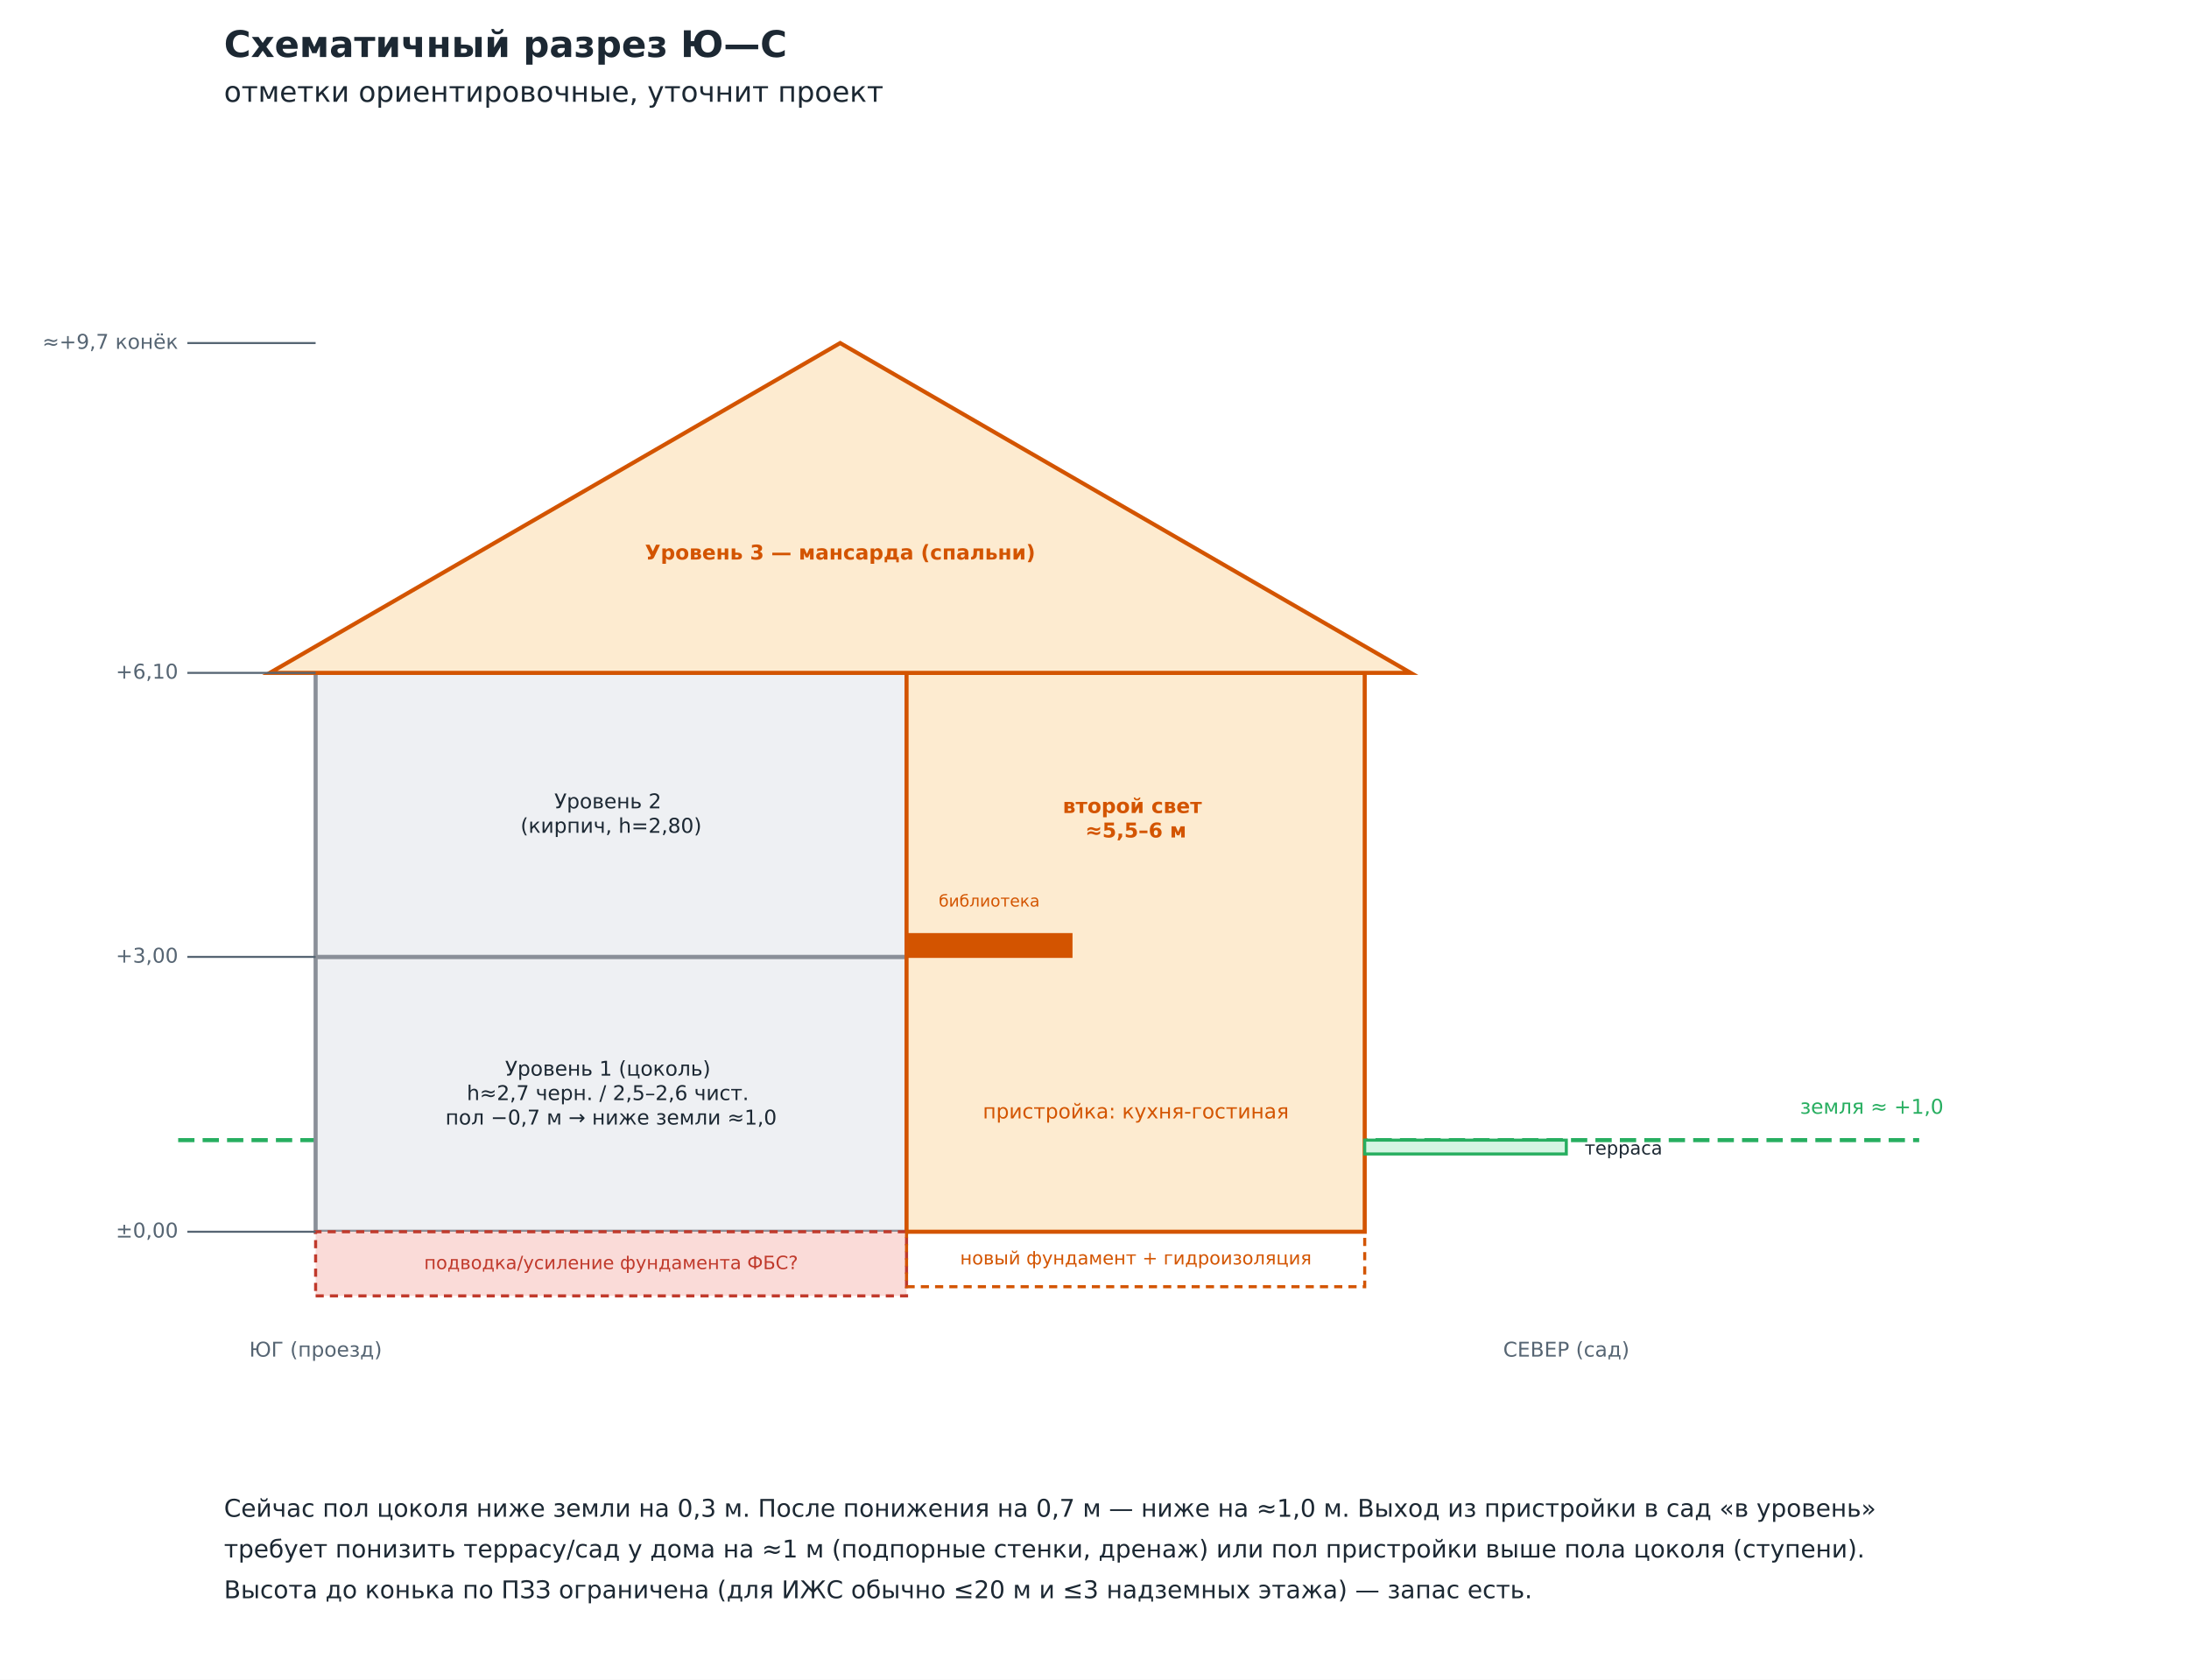
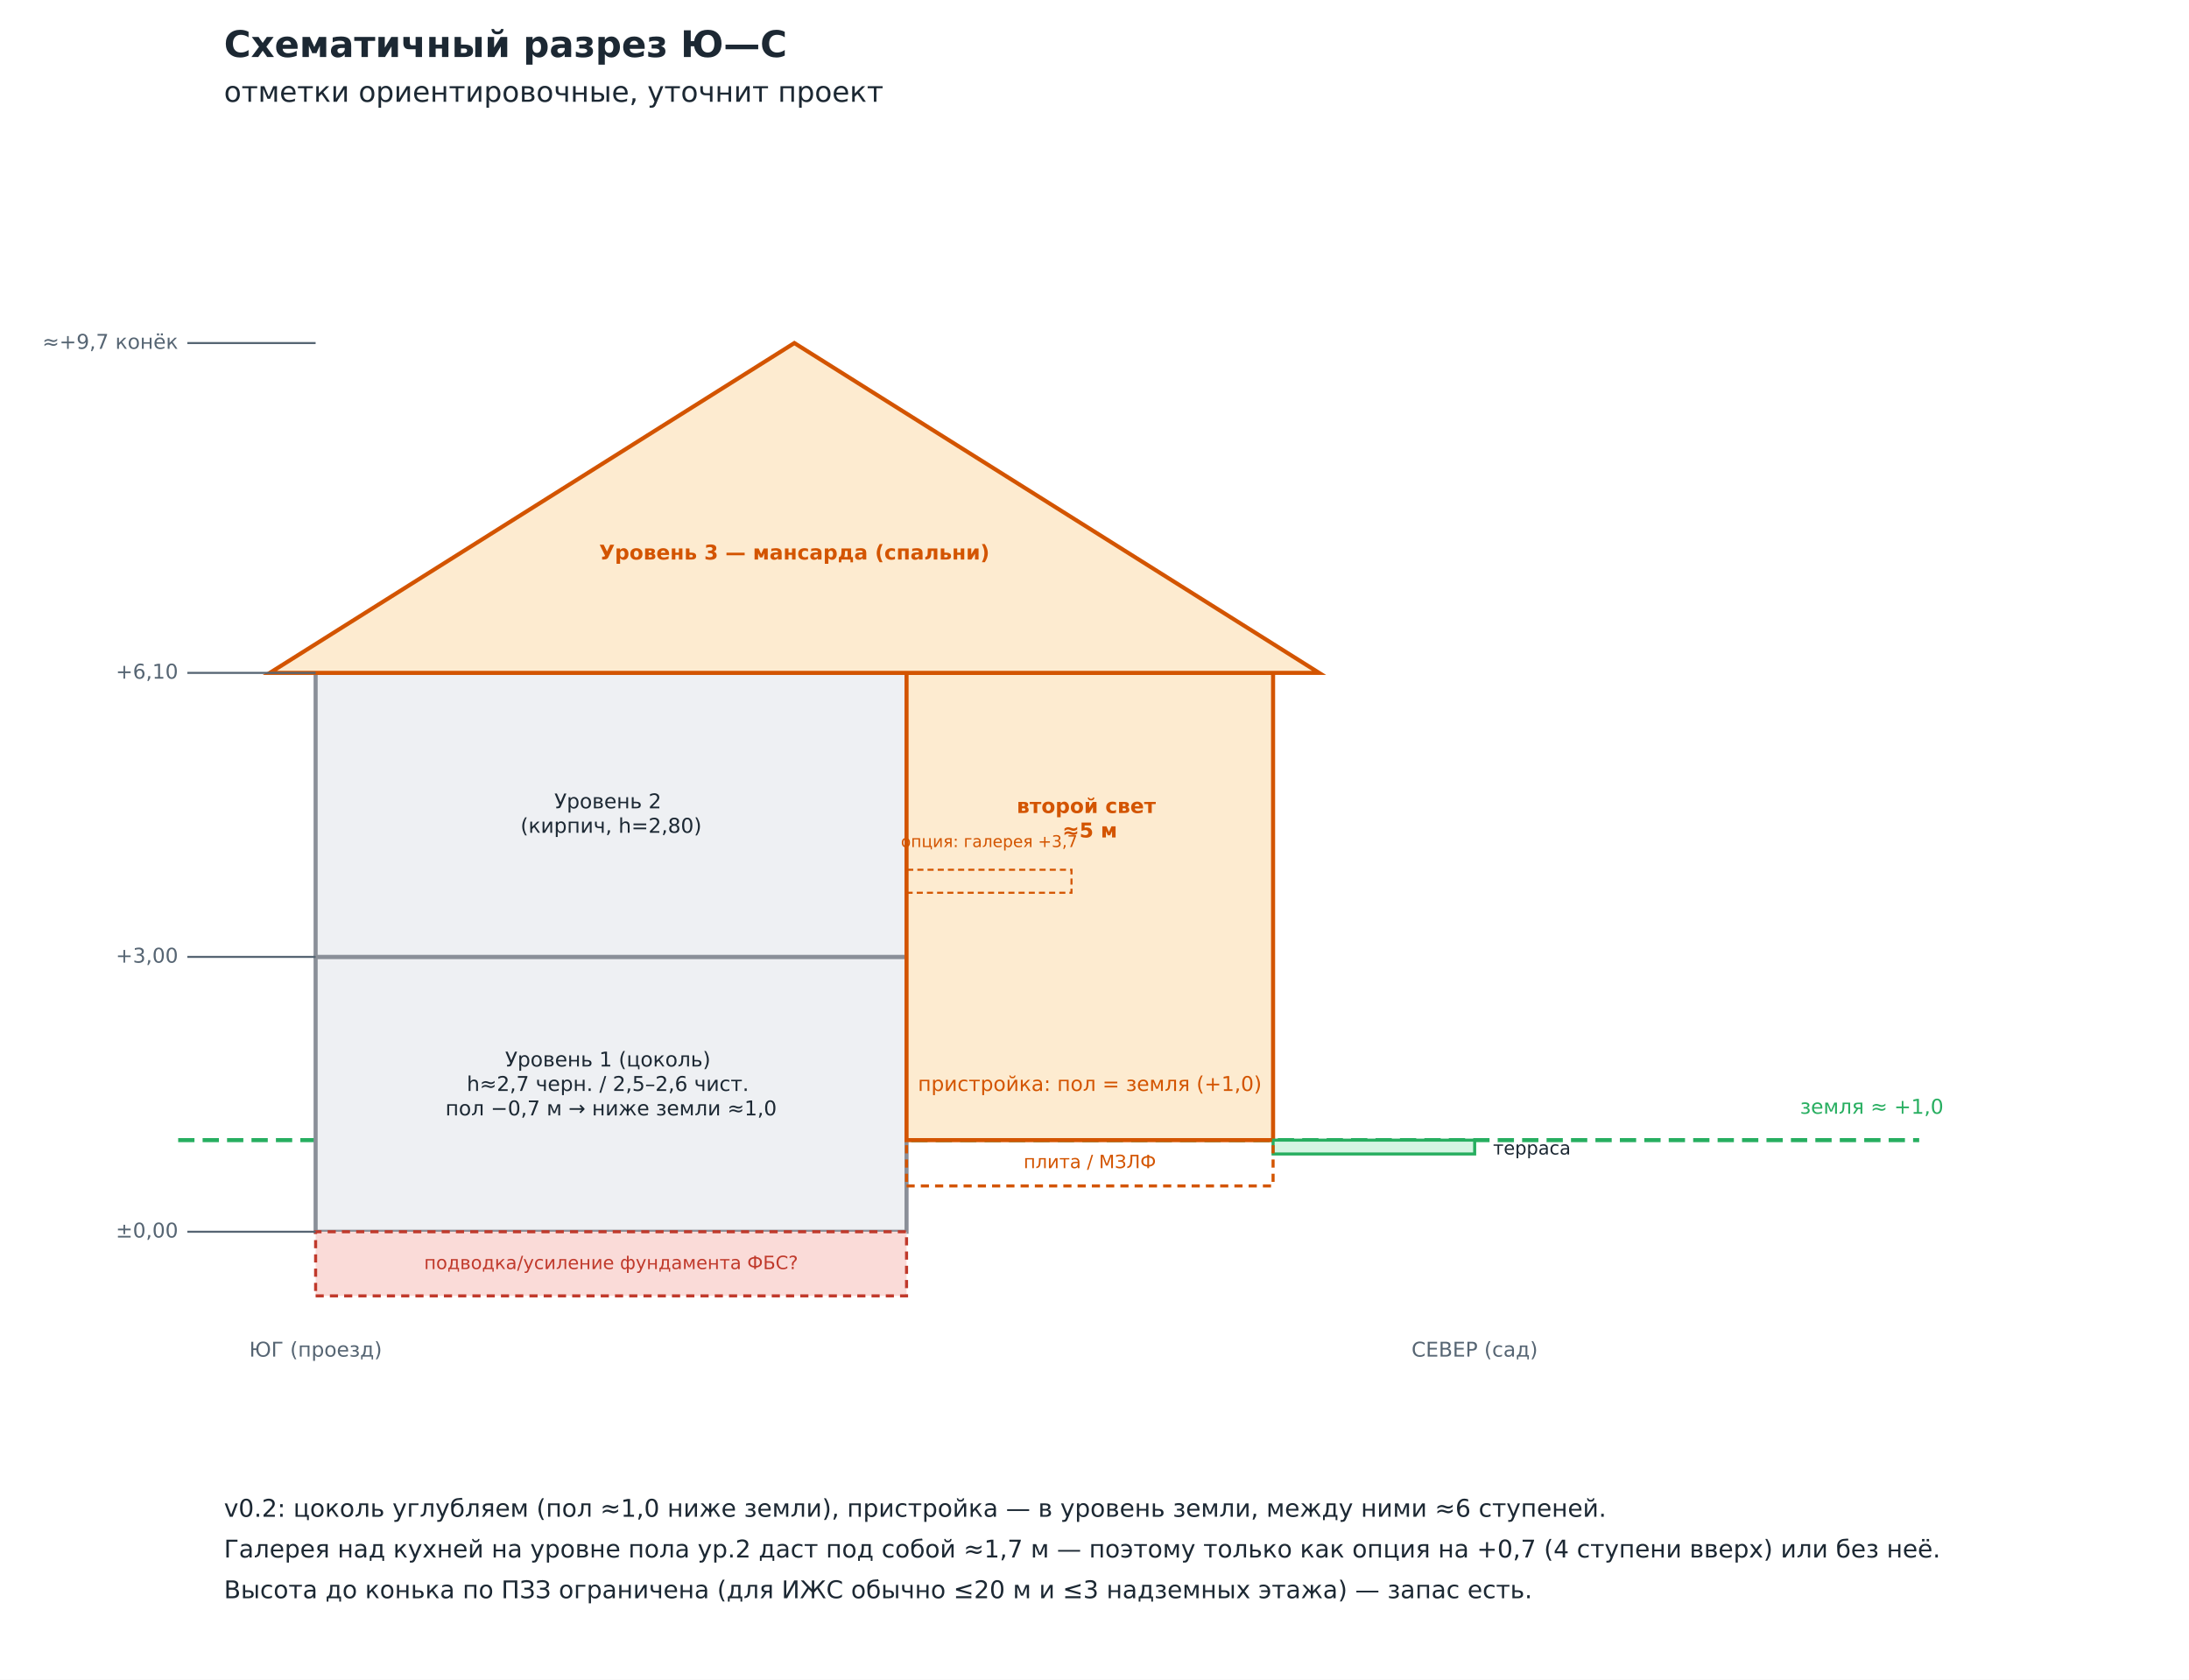
<svg xmlns="http://www.w3.org/2000/svg" width="1075" height="825" viewBox="0 0 1075 825">
  <rect width="100%" height="100%" fill="white" />
  <text x="110" y="28" font-family="DejaVu Sans, Arial, sans-serif" font-size="18" font-weight="bold" fill="#1c2833">Схематичный разрез Ю—С</text>
  <text x="110" y="50" font-family="DejaVu Sans, Arial, sans-serif" font-size="14" font-weight="normal" fill="#1c2833">отметки ориентировочные, уточнит проект</text>
  <line x1="87.5" y1="560.0" x2="942.5" y2="560.0" stroke="#27ae60" stroke-width="2" stroke-dasharray="8,4" />
  <text font-family="DejaVu Sans, Arial, sans-serif" font-size="10" fill="#27ae60" text-anchor="start" dominant-baseline="middle">
    <tspan x="884.0" y="544.2">земля ≈ +1,0</tspan>
  </text>
  <polygon points="155.0,605.0 445.2,605.0 445.2,470.0 155.0,470.0" stroke="#8a8f98" fill="#eef0f3" stroke-width="2" fill-opacity="1" />
  <text font-family="DejaVu Sans, Arial, sans-serif" font-size="10" fill="#1c2833" text-anchor="middle" dominant-baseline="middle">
-     <tspan x="300.1" y="525.5">Уровень 1 (цоколь)</tspan>
-     <tspan x="300.1" y="537.5">h≈2,7 черн. / 2,5–2,6 чист.</tspan>
-     <tspan x="300.1" y="549.5">пол −0,7 м → ниже земли ≈1,0</tspan>
+     <tspan x="300.1" y="521.0">Уровень 1 (цоколь)</tspan>
+     <tspan x="300.1" y="533.0">h≈2,7 черн. / 2,5–2,6 чист.</tspan>
+     <tspan x="300.1" y="545.0">пол −0,7 м → ниже земли ≈1,0</tspan>
  </text>
  <polygon points="155.0,470.0 445.2,470.0 445.2,330.5 155.0,330.5" stroke="#8a8f98" fill="#eef0f3" stroke-width="2" fill-opacity="1" />
  <text font-family="DejaVu Sans, Arial, sans-serif" font-size="10" fill="#1c2833" text-anchor="middle" dominant-baseline="middle">
    <tspan x="300.1" y="394.2">Уровень 2</tspan>
    <tspan x="300.1" y="406.2">(кирпич, h=2,80)</tspan>
  </text>
-   <polygon points="445.2,605.0 670.2,605.0 670.2,330.5 445.2,330.5" stroke="#d35400" fill="#fdebd0" stroke-width="2" fill-opacity="1" />
+   <polygon points="445.2,560.0 625.2,560.0 625.2,330.5 445.2,330.5" stroke="#d35400" fill="#fdebd0" stroke-width="2" fill-opacity="1" />
  <text font-family="DejaVu Sans, Arial, sans-serif" font-size="10" fill="#d35400" text-anchor="middle" dominant-baseline="middle" font-weight="bold">
-     <tspan x="557.8" y="396.5">второй свет</tspan>
-     <tspan x="557.8" y="408.5">≈5,5–6 м</tspan>
+     <tspan x="535.2" y="396.5">второй свет</tspan>
+     <tspan x="535.2" y="408.5">≈5 м</tspan>
  </text>
-   <polygon points="445.2,470.0 526.2,470.0 526.2,458.8 445.2,458.8" stroke="#d35400" fill="#d35400" stroke-width="1" fill-opacity="1" />
+   <polygon points="445.2,438.5 526.2,438.5 526.2,427.2 445.2,427.2" stroke="#d35400" fill="none" stroke-width="1" stroke-dasharray="3,2" fill-opacity="1" />
  <text font-family="DejaVu Sans, Arial, sans-serif" font-size="8" fill="#d35400" text-anchor="middle" dominant-baseline="middle">
-     <tspan x="485.8" y="443.0">библиотека</tspan>
+     <tspan x="485.8" y="413.8">опция: галерея +3,7</tspan>
  </text>
  <text font-family="DejaVu Sans, Arial, sans-serif" font-size="10" fill="#d35400" text-anchor="middle" dominant-baseline="middle">
-     <tspan x="557.8" y="546.5">пристройка: кухня-гостиная</tspan>
+     <tspan x="535.2" y="533.0">пристройка: пол = земля (+1,0)</tspan>
  </text>
-   <polygon points="132.5,330.5 692.8,330.5 412.6,168.5" stroke="#d35400" fill="#fdebd0" stroke-width="2" fill-opacity="1" />
+   <polygon points="132.5,330.5 647.8,330.5 390.1,168.5" stroke="#d35400" fill="#fdebd0" stroke-width="2" fill-opacity="1" />
  <text font-family="DejaVu Sans, Arial, sans-serif" font-size="10" fill="#d35400" text-anchor="middle" dominant-baseline="middle" font-weight="bold">
-     <tspan x="412.6" y="272.0">Уровень 3 — мансарда (спальни)</tspan>
+     <tspan x="390.1" y="272.0">Уровень 3 — мансарда (спальни)</tspan>
  </text>
-   <polygon points="670.2,566.8 769.2,566.8 769.2,560.0 670.2,560.0" stroke="#27ae60" fill="#d5f5e3" stroke-width="1.5" fill-opacity="1" />
+   <polygon points="625.2,566.8 724.2,566.8 724.2,560.0 625.2,560.0" stroke="#27ae60" fill="#d5f5e3" stroke-width="1.5" fill-opacity="1" />
  <text font-family="DejaVu Sans, Arial, sans-serif" font-size="9" fill="#1c2833" text-anchor="start" dominant-baseline="middle">
-     <tspan x="778.2" y="564.5">терраса</tspan>
+     <tspan x="733.2" y="564.5">терраса</tspan>
  </text>
  <polygon points="155.0,636.5 445.2,636.5 445.2,605.0 155.0,605.0" stroke="#c0392b" fill="#fadbd8" stroke-width="1.5" stroke-dasharray="4,3" fill-opacity="1" />
  <text font-family="DejaVu Sans, Arial, sans-serif" font-size="9" fill="#c0392b" text-anchor="middle" dominant-baseline="middle">
    <tspan x="300.1" y="620.8">подводка/усиление фундамента ФБС?</tspan>
  </text>
-   <polygon points="445.2,632.0 670.2,632.0 670.2,605.0 445.2,605.0" stroke="#d35400" fill="none" stroke-width="1.5" stroke-dasharray="4,3" fill-opacity="1" />
+   <polygon points="445.2,582.5 625.2,582.5 625.2,560.0 445.2,560.0" stroke="#d35400" fill="none" stroke-width="1.5" stroke-dasharray="4,3" fill-opacity="1" />
  <text font-family="DejaVu Sans, Arial, sans-serif" font-size="9" fill="#d35400" text-anchor="middle" dominant-baseline="middle">
-     <tspan x="557.8" y="618.5">новый фундамент + гидроизоляция</tspan>
+     <tspan x="535.2" y="571.2">плита / МЗЛФ</tspan>
  </text>
  <line x1="92.0" y1="605.0" x2="155.0" y2="605.0" stroke="#566573" stroke-width="1" />
  <text font-family="DejaVu Sans, Arial, sans-serif" font-size="10" fill="#566573" text-anchor="end" dominant-baseline="middle">
    <tspan x="87.5" y="605.0">±0,00</tspan>
  </text>
  <line x1="92.0" y1="470.0" x2="155.0" y2="470.0" stroke="#566573" stroke-width="1" />
  <text font-family="DejaVu Sans, Arial, sans-serif" font-size="10" fill="#566573" text-anchor="end" dominant-baseline="middle">
    <tspan x="87.5" y="470.0">+3,00</tspan>
  </text>
  <line x1="92.0" y1="330.5" x2="155.0" y2="330.5" stroke="#566573" stroke-width="1" />
  <text font-family="DejaVu Sans, Arial, sans-serif" font-size="10" fill="#566573" text-anchor="end" dominant-baseline="middle">
    <tspan x="87.5" y="330.5">+6,10</tspan>
  </text>
  <line x1="92.0" y1="168.5" x2="155.0" y2="168.5" stroke="#566573" stroke-width="1" />
  <text font-family="DejaVu Sans, Arial, sans-serif" font-size="10" fill="#566573" text-anchor="end" dominant-baseline="middle">
    <tspan x="87.5" y="168.5">≈+9,7 конёк</tspan>
  </text>
  <text font-family="DejaVu Sans, Arial, sans-serif" font-size="10" fill="#566573" text-anchor="middle" dominant-baseline="middle">
    <tspan x="155.0" y="663.5">ЮГ (проезд)</tspan>
  </text>
  <text font-family="DejaVu Sans, Arial, sans-serif" font-size="10" fill="#566573" text-anchor="middle" dominant-baseline="middle">
-     <tspan x="769.2" y="663.5">СЕВЕР (сад)</tspan>
+     <tspan x="724.2" y="663.5">СЕВЕР (сад)</tspan>
  </text>
-   <text x="110" y="745" font-family="DejaVu Sans, Arial, sans-serif" font-size="12" fill="#1c2833" text-anchor="start">Сейчас пол цоколя ниже земли на 0,3 м. После понижения на 0,7 м — ниже на ≈1,0 м. Выход из пристройки в сад «в уровень»</text>
-   <text x="110" y="765" font-family="DejaVu Sans, Arial, sans-serif" font-size="12" fill="#1c2833" text-anchor="start">требует понизить террасу/сад у дома на ≈1 м (подпорные стенки, дренаж) или пол пристройки выше пола цоколя (ступени).</text>
+   <text x="110" y="745" font-family="DejaVu Sans, Arial, sans-serif" font-size="12" fill="#1c2833" text-anchor="start">v0.2: цоколь углубляем (пол ≈1,0 ниже земли), пристройка — в уровень земли, между ними ≈6 ступеней.</text>
+   <text x="110" y="765" font-family="DejaVu Sans, Arial, sans-serif" font-size="12" fill="#1c2833" text-anchor="start">Галерея над кухней на уровне пола ур.2 даст под собой ≈1,7 м — поэтому только как опция на +0,7 (4 ступени вверх) или без неё.</text>
  <text x="110" y="785" font-family="DejaVu Sans, Arial, sans-serif" font-size="12" fill="#1c2833" text-anchor="start">Высота до конька по ПЗЗ ограничена (для ИЖС обычно ≤20 м и ≤3 надземных этажа) — запас есть.</text>
</svg>
